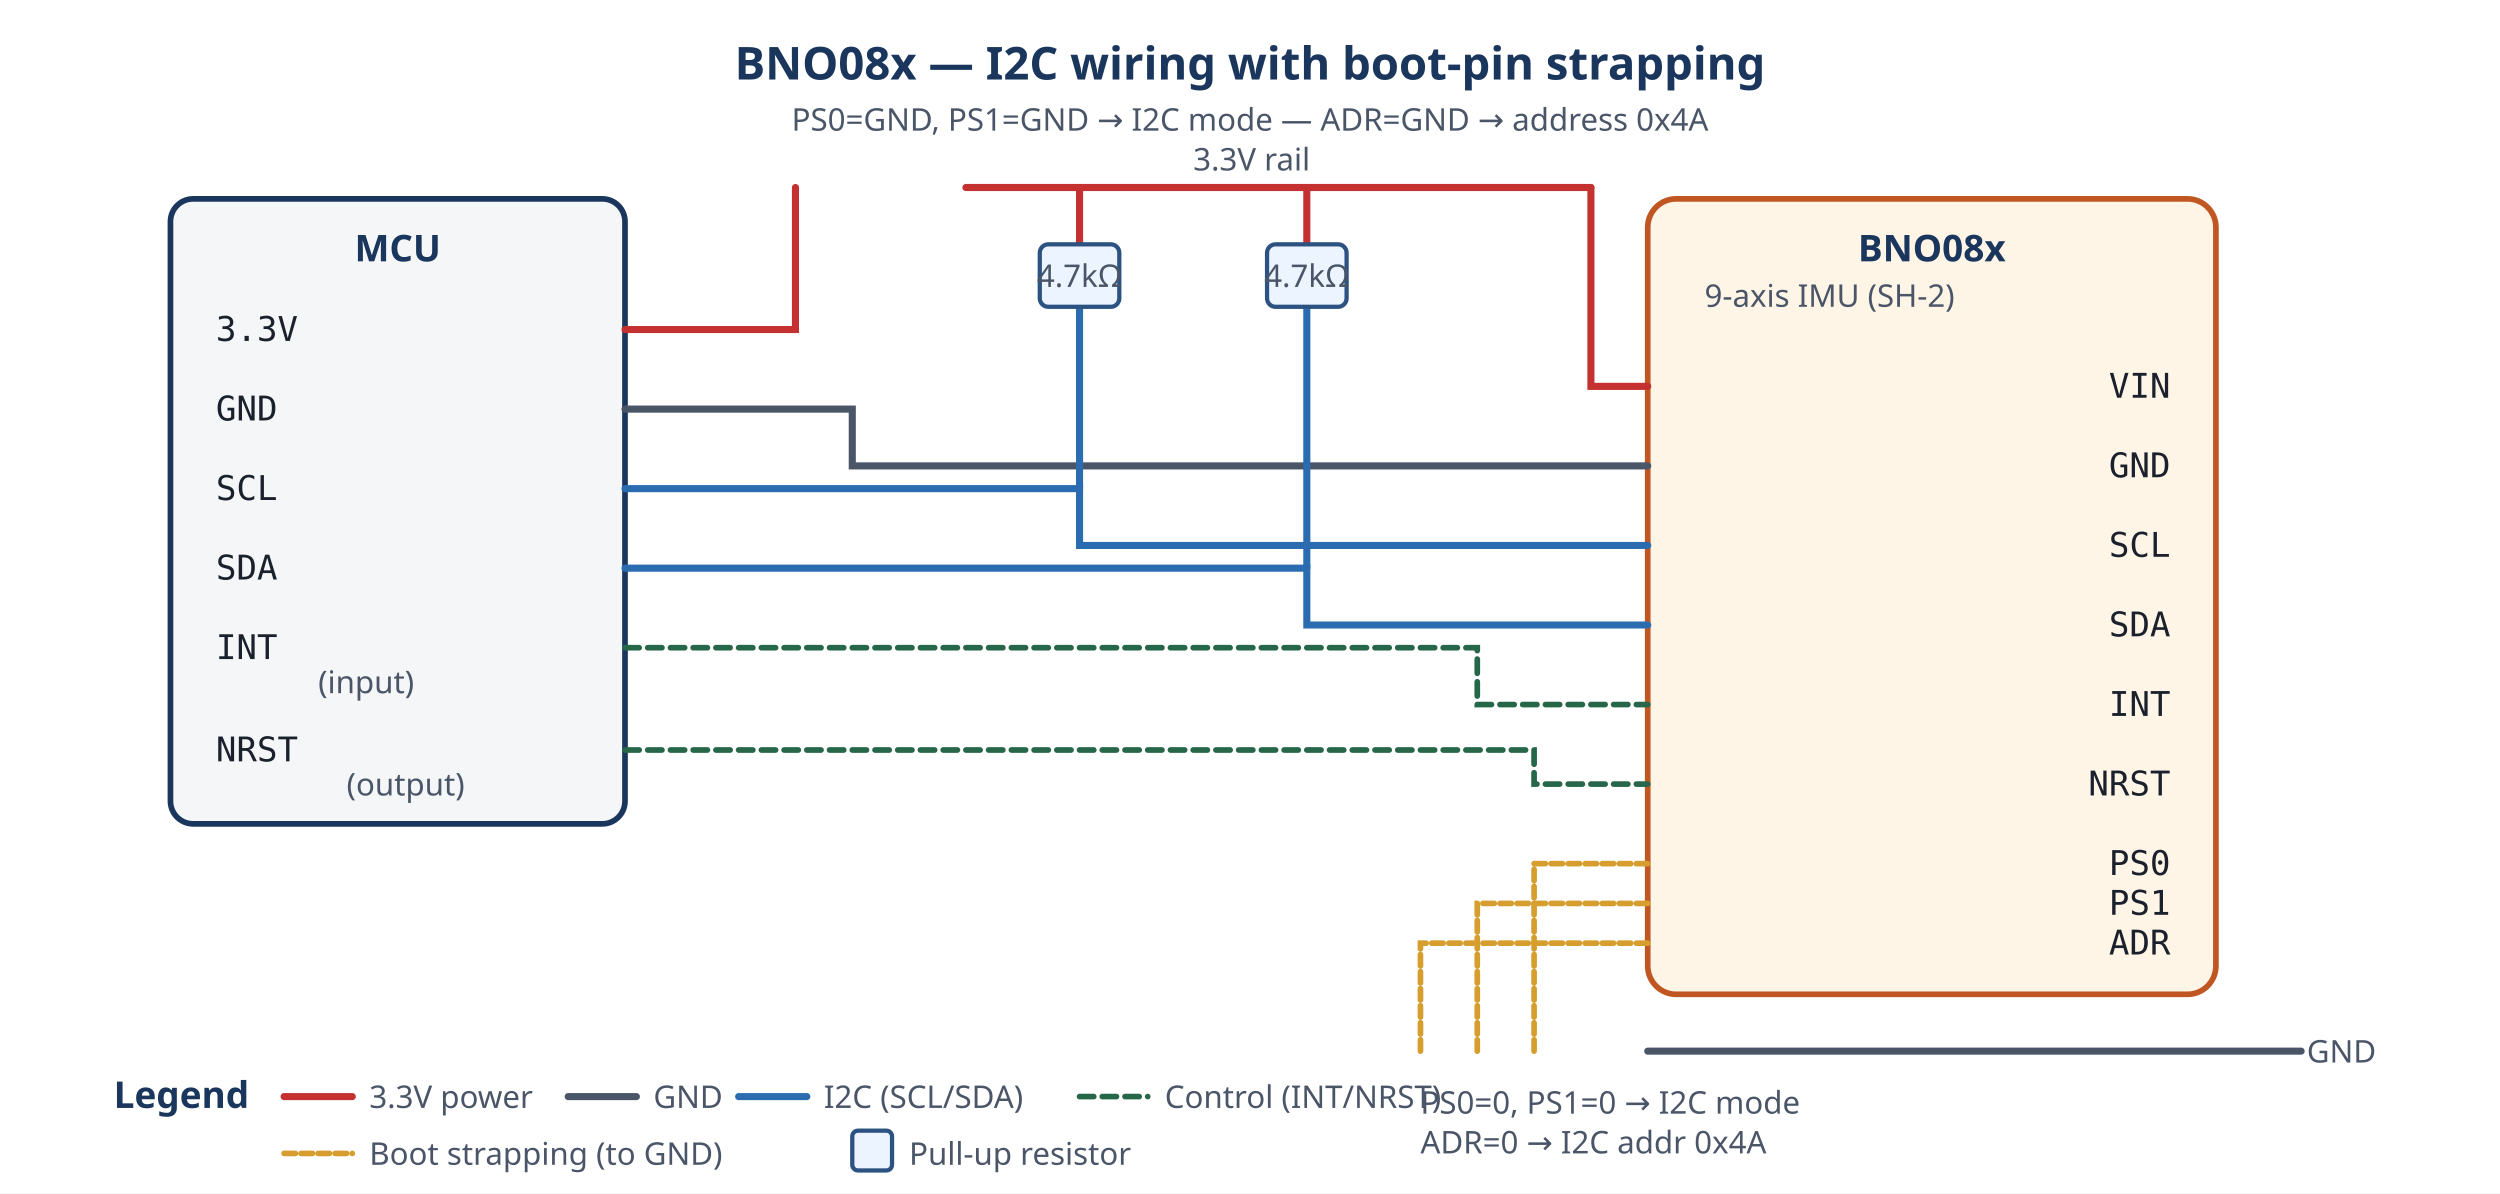
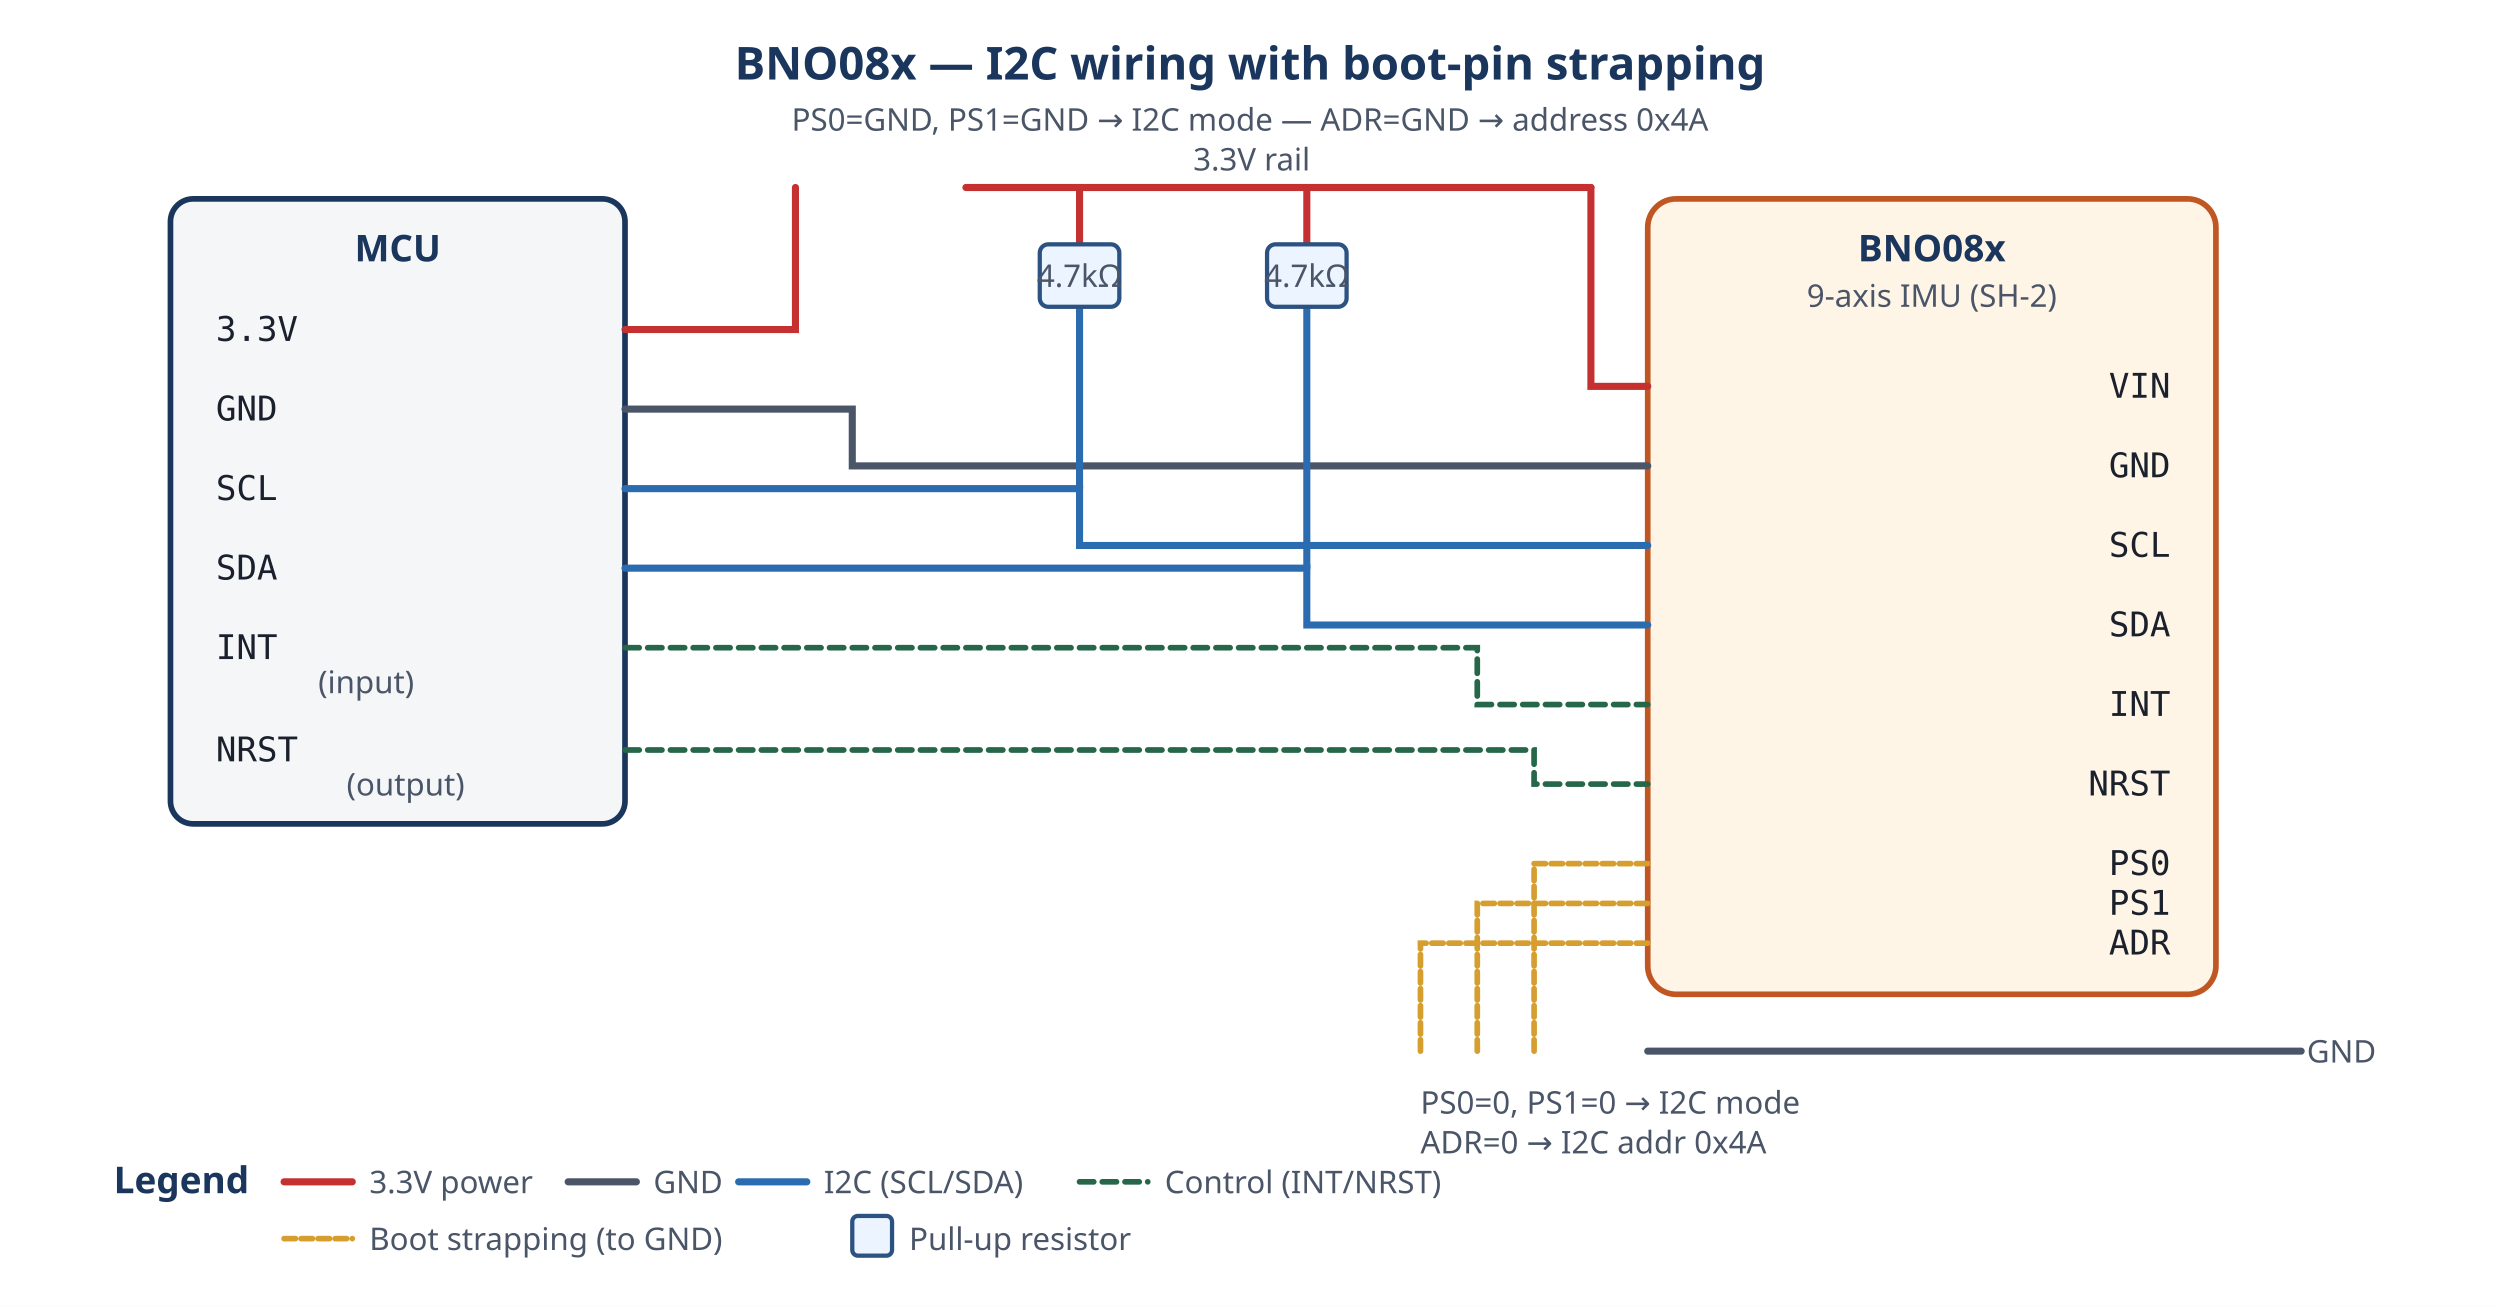
- <svg xmlns="http://www.w3.org/2000/svg" viewBox="0 0 880 420" width="880" height="420" role="img" aria-labelledby="t-bno d-bno">
+ <svg xmlns="http://www.w3.org/2000/svg" viewBox="0 0 880 460" width="880" height="460" role="img" aria-labelledby="t-bno d-bno">
  <defs>
    <style type="text/css">
      .panel    { fill: #ffffff; }
      .box      { fill: #f4f6f8; stroke: #1a365d; stroke-width: 2; }
      .chip     { fill: #fef5e7; stroke: #c05621; stroke-width: 2; }
      .wire-pwr { stroke: #c53030; stroke-width: 2.5; fill: none; stroke-linecap: round; }
      .wire-gnd { stroke: #4a5568; stroke-width: 2.5; fill: none; stroke-linecap: round; }
      .wire-i2c { stroke: #2b6cb0; stroke-width: 2.5; fill: none; stroke-linecap: round; }
      .wire-ctrl{ stroke: #276749; stroke-width: 2; fill: none; stroke-linecap: round; stroke-dasharray: 5 3; }
      .wire-strap{stroke: #d69e2e; stroke-width: 2; fill: none; stroke-linecap: round; stroke-dasharray: 4 2; }
      .pullup   { fill: #ebf4ff; stroke: #2c5282; stroke-width: 1.5; }
      .head     { font-family: system-ui, sans-serif; font-size: 16px; font-weight: 600; fill: #1a365d; text-anchor: middle; }
      .title    { font-family: system-ui, sans-serif; font-size: 13px; font-weight: 600; fill: #1a365d; text-anchor: middle; }
      .titleL   { font-family: system-ui, sans-serif; font-size: 13px; font-weight: 600; fill: #1a365d; text-anchor: start; }
      .small    { font-family: system-ui, sans-serif; font-size: 11px; fill: #4a5568; text-anchor: middle; }
      .smallL   { font-family: system-ui, sans-serif; font-size: 11px; fill: #4a5568; text-anchor: start; }
      .pinL     { font-family: "DejaVu Sans Mono", Consolas, monospace; font-size: 12px; fill: #1a202c; text-anchor: start; }
      .pinR     { font-family: "DejaVu Sans Mono", Consolas, monospace; font-size: 12px; fill: #1a202c; text-anchor: end; }
      .legend   { font-family: system-ui, sans-serif; font-size: 11px; fill: #4a5568; }
    </style>
  </defs>
-   <rect class="panel" width="880" height="420" />
+   <rect class="panel" width="880" height="460" />
  <text class="head" x="440" y="28">BNO08x — I2C wiring with boot-pin strapping</text>
  <text class="small" x="440" y="46">PS0=GND, PS1=GND → I2C mode — ADR=GND → address 0x4A</text>
  <rect class="box" x="60" y="70" width="160" height="220" rx="8" />
  <text class="title" x="140" y="92">MCU</text>
  <text class="pinL" x="76" y="120">3.3V</text>
  <text class="pinL" x="76" y="148">GND</text>
  <text class="pinL" x="76" y="176">SCL</text>
  <text class="pinL" x="76" y="204">SDA</text>
  <text class="pinL" x="76" y="232">INT</text>
  <text class="smallL" x="112" y="244">(input)</text>
  <text class="pinL" x="76" y="268">NRST</text>
  <text class="smallL" x="122" y="280">(output)</text>
  <rect class="chip" x="580" y="70" width="200" height="280" rx="10" />
  <text class="title" x="680" y="92">BNO08x</text>
-   <text class="smallL" x="600" y="108">9-axis IMU (SH-2)</text>
+   <text class="small" x="680" y="108">9-axis IMU (SH-2)</text>
  <text class="pinR" x="764" y="140">VIN</text>
  <text class="pinR" x="764" y="168">GND</text>
  <text class="pinR" x="764" y="196">SCL</text>
  <text class="pinR" x="764" y="224">SDA</text>
  <text class="pinR" x="764" y="252">INT</text>
  <text class="pinR" x="764" y="280">NRST</text>
  <text class="pinR" x="764" y="308">PS0</text>
  <text class="pinR" x="764" y="322">PS1</text>
  <text class="pinR" x="764" y="336">ADR</text>
  <line class="wire-pwr" x1="340" y1="66" x2="560" y2="66" />
  <text class="smallL" x="420" y="60">3.3V rail</text>
  <polyline class="wire-pwr" points="220,116 280,116 280,66" />
  <polyline class="wire-pwr" points="560,66 560,136 580,136" />
  <polyline class="wire-gnd" points="220,144 300,144 300,164 580,164" />
  <polyline class="wire-i2c" points="220,172 380,172 380,192 580,192" />
  <line class="wire-i2c" x1="380" y1="172" x2="380" y2="108" />
  <line class="wire-pwr" x1="380" y1="86" x2="380" y2="66" />
  <rect class="pullup" x="366" y="86" width="28" height="22" rx="3" />
  <text class="small" x="380" y="101">4.7kΩ</text>
  <polyline class="wire-i2c" points="220,200 460,200 460,220 580,220" />
  <line class="wire-i2c" x1="460" y1="200" x2="460" y2="108" />
  <line class="wire-pwr" x1="460" y1="86" x2="460" y2="66" />
  <rect class="pullup" x="446" y="86" width="28" height="22" rx="3" />
  <text class="small" x="460" y="101">4.7kΩ</text>
  <polyline class="wire-ctrl" points="220,228 520,228 520,248 580,248" />
  <polyline class="wire-ctrl" points="220,264 540,264 540,276 580,276" />
  <line class="wire-gnd" x1="580" y1="370" x2="810" y2="370" />
  <text class="smallL" x="812" y="374">GND</text>
  <polyline class="wire-strap" points="580,304 540,304 540,370" />
  <polyline class="wire-strap" points="580,318 520,318 520,370" />
  <polyline class="wire-strap" points="580,332 500,332 500,370" />
  <text class="smallL" x="500" y="392">PS0=0, PS1=0 → I2C mode</text>
  <text class="smallL" x="500" y="406">ADR=0 → I2C addr 0x4A</text>
-   <g transform="translate(40, 390)">
+   <g transform="translate(40, 420)">
    <text class="titleL" x="0" y="0">Legend</text>
    <line class="wire-pwr" x1="60" y1="-4" x2="84" y2="-4" />
    <text class="legend" x="90" y="0">3.3V power</text>
    <line class="wire-gnd" x1="160" y1="-4" x2="184" y2="-4" />
    <text class="legend" x="190" y="0">GND</text>
    <line class="wire-i2c" x1="220" y1="-4" x2="244" y2="-4" />
    <text class="legend" x="250" y="0">I2C (SCL/SDA)</text>
    <line class="wire-ctrl" x1="340" y1="-4" x2="364" y2="-4" />
    <text class="legend" x="370" y="0">Control (INT/NRST)</text>
  </g>
-   <g transform="translate(40, 410)">
+   <g transform="translate(40, 440)">
    <line class="wire-strap" x1="60" y1="-4" x2="84" y2="-4" />
    <text class="legend" x="90" y="0">Boot strapping (to GND)</text>
    <rect class="pullup" x="260" y="-12" width="14" height="14" rx="2" />
    <text class="legend" x="280" y="0">Pull-up resistor</text>
  </g>
</svg>
